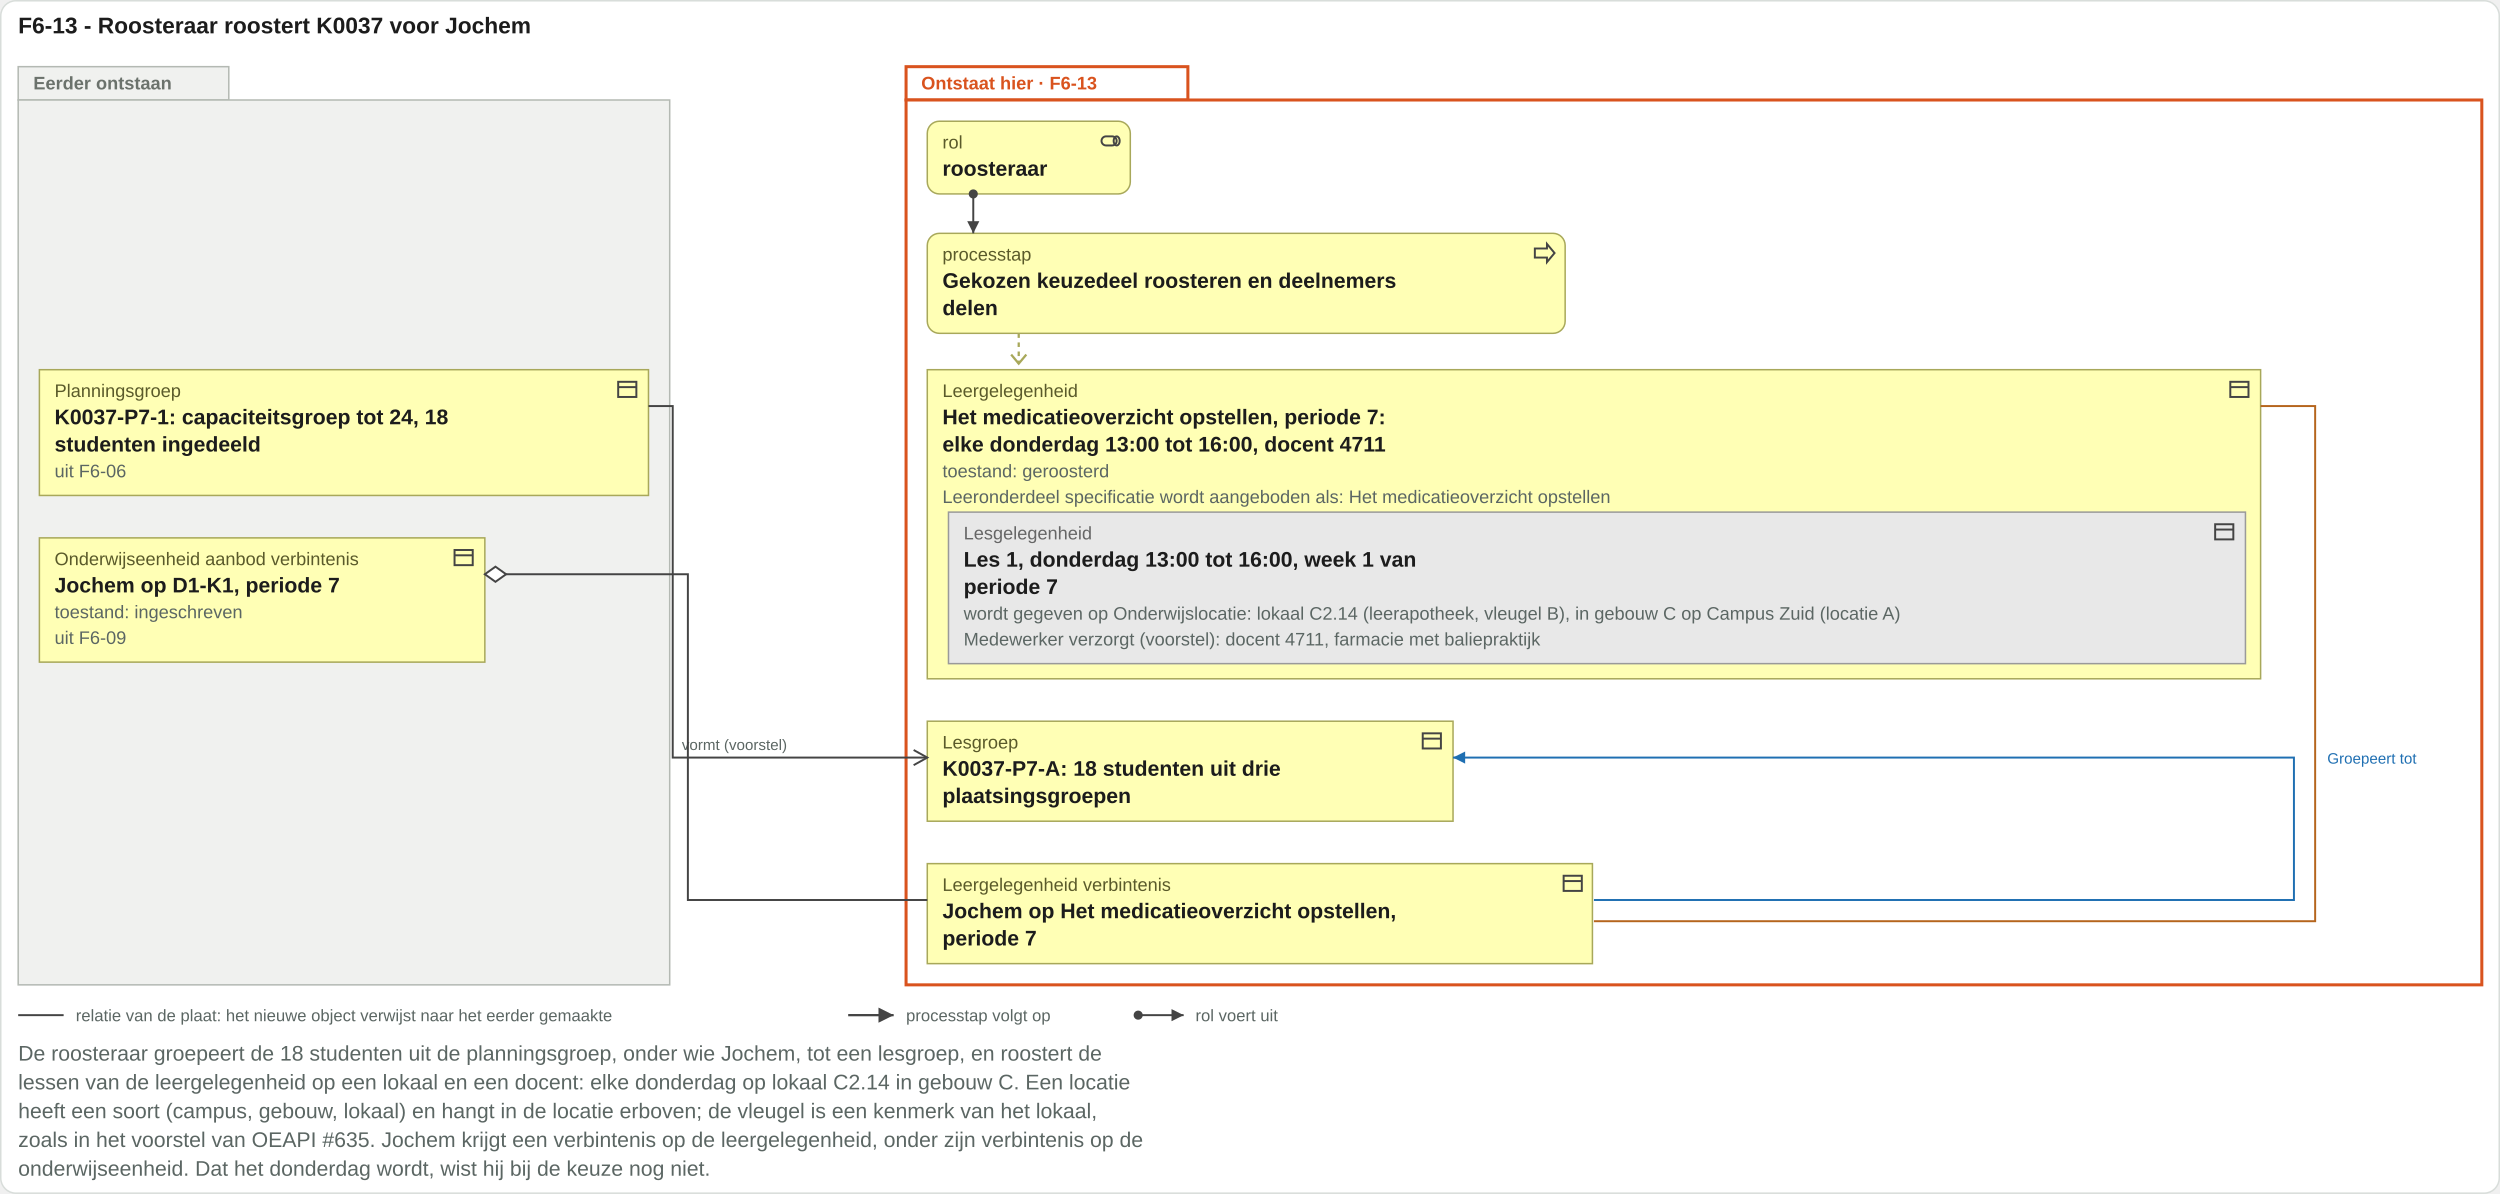
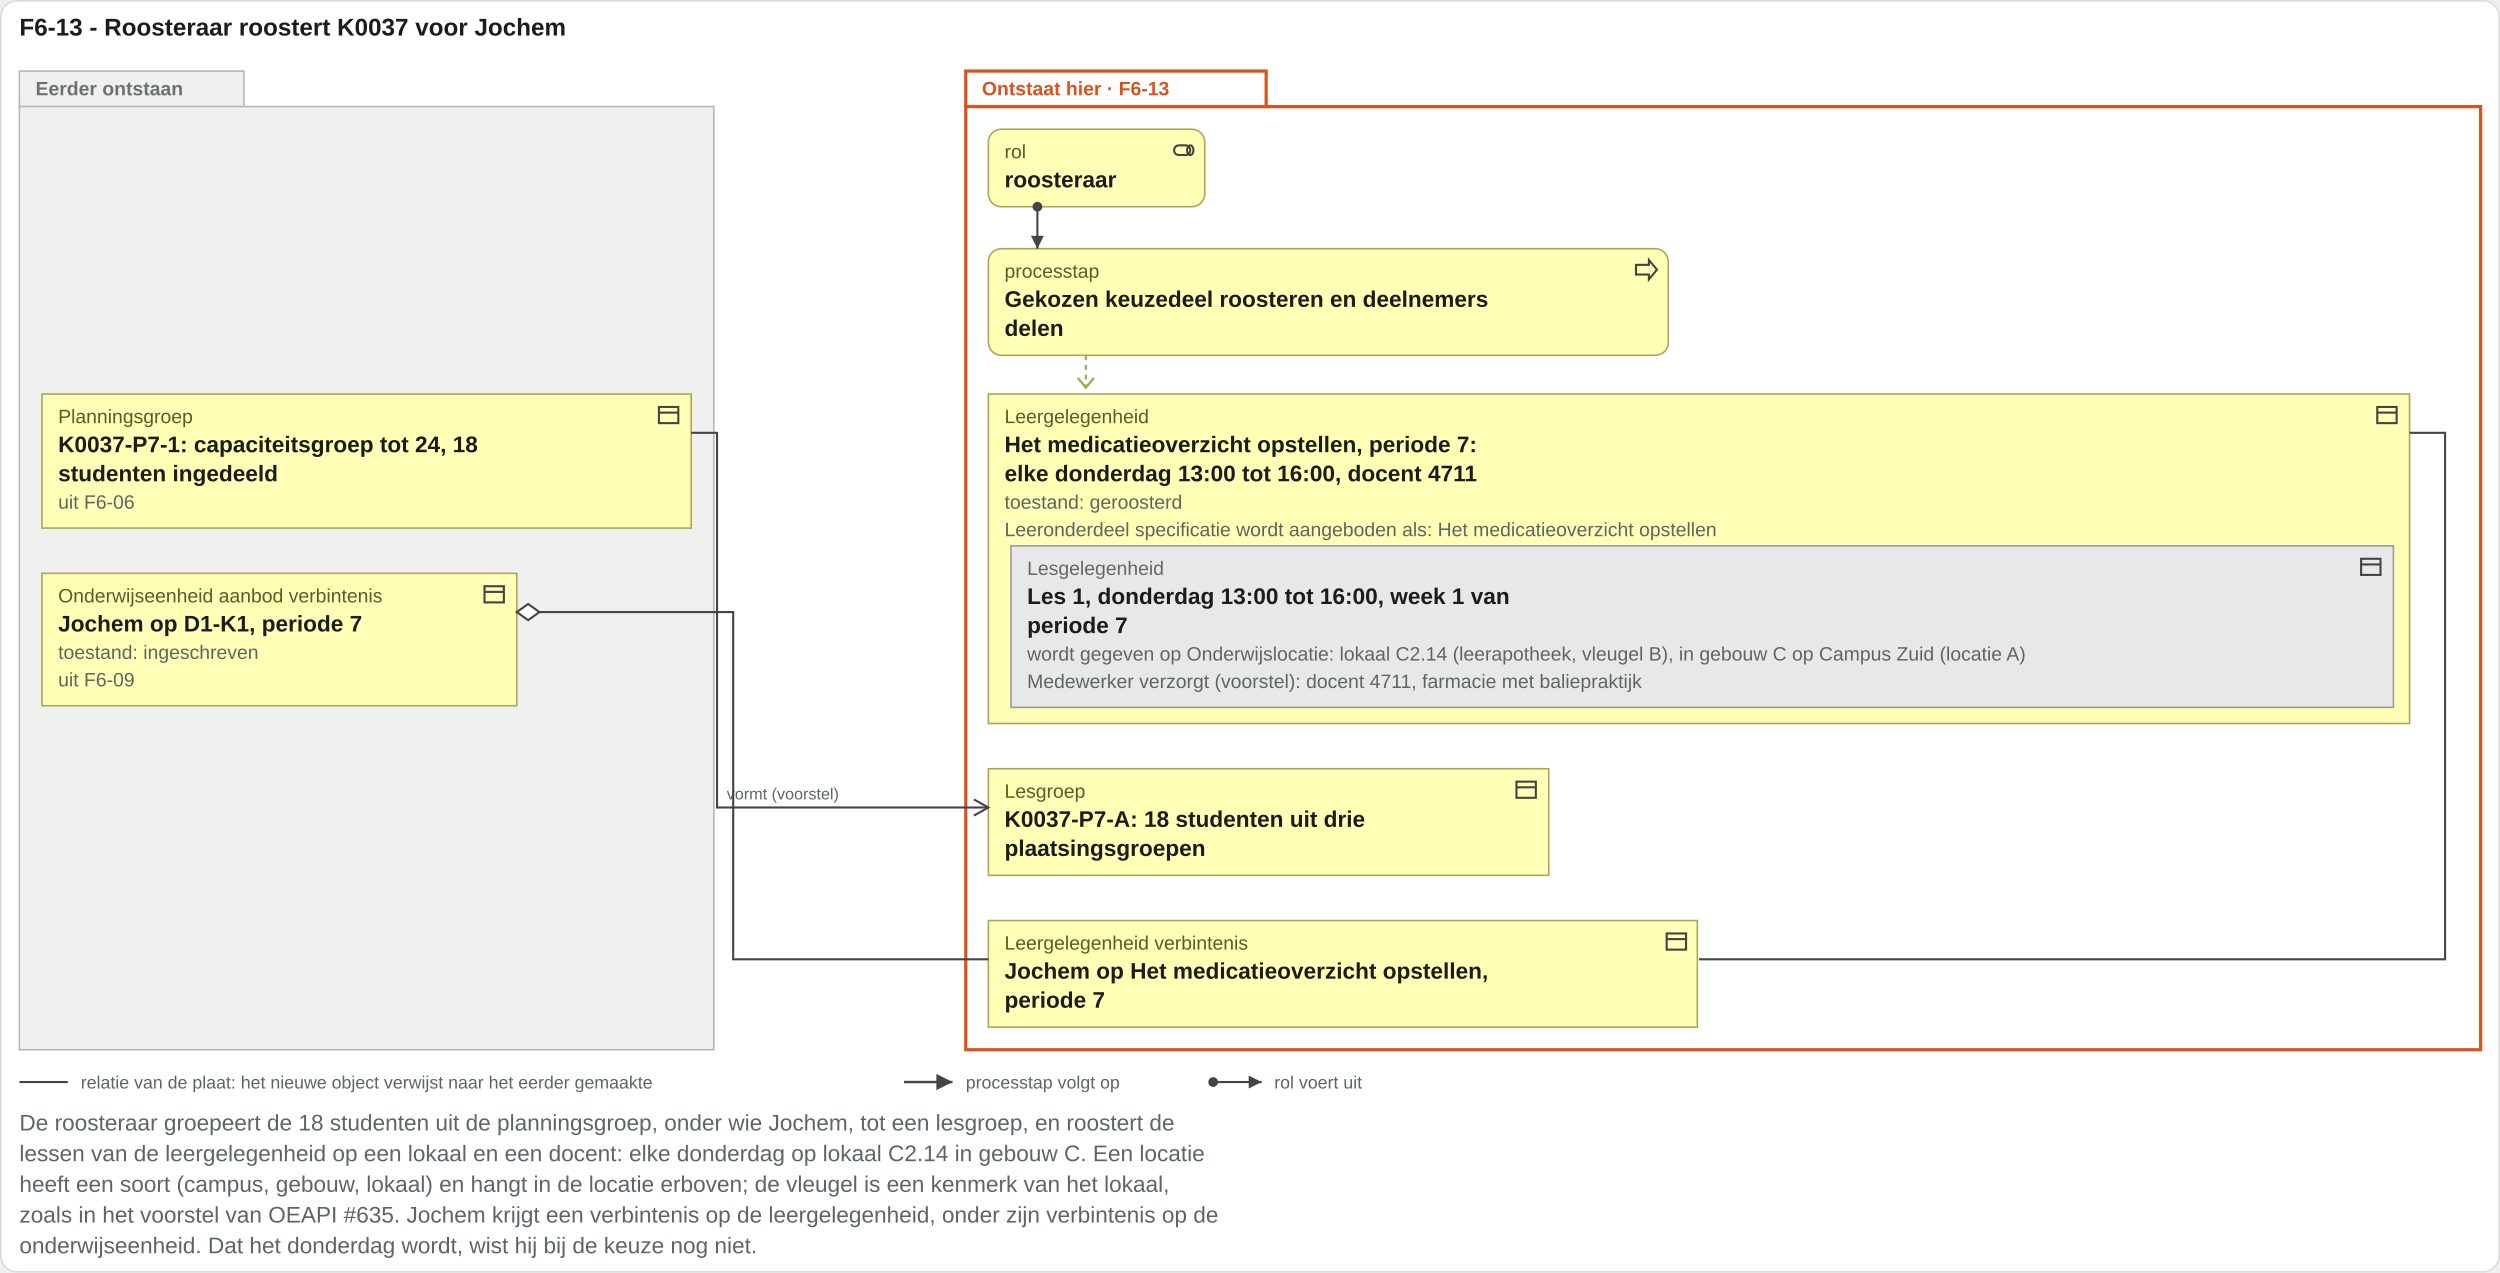
- <svg xmlns="http://www.w3.org/2000/svg" viewBox="0 0 1650 788" width="1650" height="788">
-   <rect x="0.5" y="0.5" width="1649" height="787" rx="10" fill="#ffffff" stroke="#d8ddda" />
+ <svg xmlns="http://www.w3.org/2000/svg" viewBox="0 0 1548 788" width="1548" height="788">
+   <rect x="0.5" y="0.5" width="1547" height="787" rx="10" fill="#ffffff" stroke="#d8ddda" />
  <text x="12" y="22" font-family="Arial, Helvetica, sans-serif" font-size="15" font-weight="bold" fill="#1c1c1c" text-anchor="start">F6-13 - Roosteraar roostert K0037 voor Jochem</text>
  <rect x="12" y="44" width="139" height="22" fill="#f0f1ef" stroke="#b4b9b3" />
  <rect class="vlak-eerder" x="12" y="66" width="430" height="584" fill="#f0f1ef" stroke="#b4b9b3" />
  <text x="22" y="59" font-family="Arial, Helvetica, sans-serif" font-size="12" font-weight="bold" fill="#6b726c" text-anchor="start">Eerder ontstaan</text>
  <rect x="598" y="44" width="186" height="22" fill="#ffffff" stroke="#d9531e" stroke-width="2" />
-   <rect class="vlak-hier" x="598" y="66" width="1040" height="584" fill="#ffffff" stroke="#d9531e" stroke-width="2" />
+   <rect class="vlak-hier" x="598" y="66" width="938" height="584" fill="#ffffff" stroke="#d9531e" stroke-width="2" />
  <text x="608" y="59" font-family="Arial, Helvetica, sans-serif" font-size="12" font-weight="bold" fill="#d9531e" text-anchor="start">Ontstaat hier · F6-13</text>
  <rect x="612" y="80" width="134" height="48" rx="8" fill="#ffffb5" stroke="#a8a85a" />
  <g transform="translate(725,85)" fill="none" stroke="#444" stroke-width="1.3">
    <rect x="2" y="5" width="10" height="6" rx="3" />
    <ellipse cx="12" cy="8" rx="2" ry="3" />
  </g>
  <text x="622" y="98" font-family="Arial, Helvetica, sans-serif" font-size="12" fill="#5a5a2a" text-anchor="start">rol</text>
  <text x="622" y="116" font-family="Arial, Helvetica, sans-serif" font-size="14" font-weight="bold" fill="#1c1c1c" text-anchor="start">roosteraar</text>
  <rect x="612" y="154" width="421" height="66" rx="8" fill="#ffffb5" stroke="#a8a85a" />
  <g transform="translate(1011,159)" fill="none" stroke="#444" stroke-width="1.3">
    <path d="M2 5h8V2l5 6-5 6v-3H2z" />
  </g>
  <text x="622" y="172" font-family="Arial, Helvetica, sans-serif" font-size="12" fill="#5a5a2a" text-anchor="start">processtap</text>
  <text x="622" y="190" font-family="Arial, Helvetica, sans-serif" font-size="14" font-weight="bold" fill="#1c1c1c" text-anchor="start">Gekozen keuzedeel roosteren en deelnemers</text>
  <text x="622" y="208" font-family="Arial, Helvetica, sans-serif" font-size="14" font-weight="bold" fill="#1c1c1c" text-anchor="start">delen</text>
  <path class="toewijzing" d="M642.36 128V154" stroke="#444" stroke-width="1.3" fill="none" />
  <circle cx="642.36" cy="128" r="3" fill="#444" />
  <path d="M642.36 154l-4 -8h8z" fill="#444" />
  <path d="M672.36 220 V240" stroke="#a8a85a" stroke-width="1.5" stroke-dasharray="3 3" />
  <path d="M667.36 234 l5 6 5 -6" fill="none" stroke="#a8a85a" stroke-width="1.5" />
  <rect x="26" y="244" width="402" height="83" rx="0" fill="#ffffb5" stroke="#a8a85a" />
  <g transform="translate(406,249)" fill="none" stroke="#444" stroke-width="1.3">
    <rect x="2" y="3" width="12" height="10" />
    <path d="M2 6.5h12" />
  </g>
  <text x="36" y="262" font-family="Arial, Helvetica, sans-serif" font-size="12" fill="#5a5a2a" text-anchor="start">Planningsgroep</text>
  <text x="36" y="280" font-family="Arial, Helvetica, sans-serif" font-size="14" font-weight="bold" fill="#1c1c1c" text-anchor="start">K0037-P7-1: capaciteitsgroep tot 24, 18</text>
  <text x="36" y="298" font-family="Arial, Helvetica, sans-serif" font-size="14" font-weight="bold" fill="#1c1c1c" text-anchor="start">studenten ingedeeld</text>
  <text x="36" y="315" font-family="Arial, Helvetica, sans-serif" font-size="12" fill="#5b6663" text-anchor="start">uit F6-06</text>
  <rect x="26" y="355" width="294" height="82" rx="0" fill="#ffffb5" stroke="#a8a85a" />
  <g transform="translate(298,360)" fill="none" stroke="#444" stroke-width="1.3">
    <rect x="2" y="3" width="12" height="10" />
    <path d="M2 6.5h12" />
  </g>
  <text x="36" y="373" font-family="Arial, Helvetica, sans-serif" font-size="12" fill="#5a5a2a" text-anchor="start">Onderwijseenheid aanbod verbintenis</text>
  <text x="36" y="391" font-family="Arial, Helvetica, sans-serif" font-size="14" font-weight="bold" fill="#1c1c1c" text-anchor="start">Jochem op D1-K1, periode 7</text>
  <text x="36" y="408" font-family="Arial, Helvetica, sans-serif" font-size="12" fill="#5b6663" text-anchor="start">toestand: ingeschreven</text>
  <text x="36" y="425" font-family="Arial, Helvetica, sans-serif" font-size="12" fill="#5b6663" text-anchor="start">uit F6-09</text>
  <rect x="612" y="244" width="880" height="204" rx="0" fill="#ffffb5" stroke="#a8a85a" />
  <g transform="translate(1470,249)" fill="none" stroke="#444" stroke-width="1.3">
    <rect x="2" y="3" width="12" height="10" />
    <path d="M2 6.5h12" />
  </g>
  <text x="622" y="262" font-family="Arial, Helvetica, sans-serif" font-size="12" fill="#5a5a2a" text-anchor="start">Leergelegenheid</text>
  <rect x="626" y="338" width="856" height="100" rx="0" fill="#e8e8e8" stroke="#9a9a9a" />
  <g transform="translate(1460,343)" fill="none" stroke="#444" stroke-width="1.3">
    <rect x="2" y="3" width="12" height="10" />
    <path d="M2 6.5h12" />
  </g>
  <text x="636" y="356" font-family="Arial, Helvetica, sans-serif" font-size="12" fill="#666666" text-anchor="start">Lesgelegenheid</text>
  <text x="636" y="374" font-family="Arial, Helvetica, sans-serif" font-size="14" font-weight="bold" fill="#1c1c1c" text-anchor="start">Les 1, donderdag 13:00 tot 16:00, week 1 van</text>
  <text x="636" y="392" font-family="Arial, Helvetica, sans-serif" font-size="14" font-weight="bold" fill="#1c1c1c" text-anchor="start">periode 7</text>
  <text x="636" y="409" font-family="Arial, Helvetica, sans-serif" font-size="12" fill="#5b6663" text-anchor="start">wordt gegeven op Onderwijslocatie: lokaal C2.14 (leerapotheek, vleugel B), in gebouw C op Campus Zuid (locatie A)</text>
  <text x="636" y="426" font-family="Arial, Helvetica, sans-serif" font-size="12" fill="#5b6663" text-anchor="start">Medewerker verzorgt (voorstel): docent 4711, farmacie met baliepraktijk</text>
  <text x="622" y="280" font-family="Arial, Helvetica, sans-serif" font-size="14" font-weight="bold" fill="#1c1c1c" text-anchor="start">Het medicatieoverzicht opstellen, periode 7:</text>
  <text x="622" y="298" font-family="Arial, Helvetica, sans-serif" font-size="14" font-weight="bold" fill="#1c1c1c" text-anchor="start">elke donderdag 13:00 tot 16:00, docent 4711</text>
  <text x="622" y="315" font-family="Arial, Helvetica, sans-serif" font-size="12" fill="#5b6663" text-anchor="start">toestand: geroosterd</text>
  <text x="622" y="332" font-family="Arial, Helvetica, sans-serif" font-size="12" fill="#5b6663" text-anchor="start">Leeronderdeel specificatie wordt aangeboden als: Het medicatieoverzicht opstellen</text>
  <rect x="612" y="476" width="347" height="66" rx="0" fill="#ffffb5" stroke="#a8a85a" />
  <g transform="translate(937,481)" fill="none" stroke="#444" stroke-width="1.3">
    <rect x="2" y="3" width="12" height="10" />
    <path d="M2 6.5h12" />
  </g>
  <text x="622" y="494" font-family="Arial, Helvetica, sans-serif" font-size="12" fill="#5a5a2a" text-anchor="start">Lesgroep</text>
  <text x="622" y="512" font-family="Arial, Helvetica, sans-serif" font-size="14" font-weight="bold" fill="#1c1c1c" text-anchor="start">K0037-P7-A: 18 studenten uit drie</text>
  <text x="622" y="530" font-family="Arial, Helvetica, sans-serif" font-size="14" font-weight="bold" fill="#1c1c1c" text-anchor="start">plaatsingsgroepen</text>
  <rect x="612" y="570" width="439" height="66" rx="0" fill="#ffffb5" stroke="#a8a85a" />
  <g transform="translate(1030,575)" fill="none" stroke="#444" stroke-width="1.3">
    <rect x="2" y="3" width="12" height="10" />
    <path d="M2 6.5h12" />
  </g>
  <text x="622" y="588" font-family="Arial, Helvetica, sans-serif" font-size="12" fill="#5a5a2a" text-anchor="start">Leergelegenheid verbintenis</text>
  <text x="622" y="606" font-family="Arial, Helvetica, sans-serif" font-size="14" font-weight="bold" fill="#1c1c1c" text-anchor="start">Jochem op Het medicatieoverzicht opstellen,</text>
  <text x="622" y="624" font-family="Arial, Helvetica, sans-serif" font-size="14" font-weight="bold" fill="#1c1c1c" text-anchor="start">periode 7</text>
-   <path d="M1052 594H1514V500H959" stroke="#1f6fb2" stroke-width="1.3" fill="none" />
-   <path d="M959 500l8 -4v8z" fill="#1f6fb2" />
-   <text x="1536" y="504" font-family="Arial, Helvetica, sans-serif" font-size="10" fill="#1f6fb2" text-anchor="start">Groepeert tot</text>
-   <path d="M1052 608H1528V268H1492" stroke="#b5651d" stroke-width="1.3" fill="none" />
+   <path d="M1052 594H1514V268H1492" stroke="#444" stroke-width="1.3" fill="none" />
  <path class="herkomstlijn" d="M428 268H444V500H612" stroke="#444" stroke-width="1.3" fill="none" />
  <path d="M603 495L612 500L603 505" fill="none" stroke="#444" stroke-width="1.3" />
  <text x="450" y="495" font-family="Arial, Helvetica, sans-serif" font-size="10" fill="#5b6663" text-anchor="start">vormt (voorstel)</text>
  <path class="herkomstlijn" d="M320 379H454V594H612" stroke="#444" stroke-width="1.3" fill="none" />
  <path d="M320 379l7 -5l7 5l-7 5z" fill="#ffffff" stroke="#444" stroke-width="1.3" />
  <path d="M12 670H42" stroke="#444" stroke-width="1.3" />
  <text x="50" y="674" font-family="Arial, Helvetica, sans-serif" font-size="11" fill="#5b6663" text-anchor="start">relatie van de plaat: het nieuwe object verwijst naar het eerder gemaakte</text>
  <path d="M559.8 670H589.8" stroke="#444" stroke-width="1.5" />
  <path d="M589.8 670l-10 -5v10z" fill="#444" />
  <text x="598" y="674" font-family="Arial, Helvetica, sans-serif" font-size="11" fill="#5b6663" text-anchor="start">processtap volgt op</text>
  <circle cx="751.2" cy="670" r="3" fill="#444" />
  <path d="M751.2 670H781.2" stroke="#444" stroke-width="1.3" />
  <path d="M781.2 670l-8 -4v8z" fill="#444" />
  <text x="789" y="674" font-family="Arial, Helvetica, sans-serif" font-size="11" fill="#5b6663" text-anchor="start">rol voert uit</text>
  <text x="12" y="700" font-family="Arial, Helvetica, sans-serif" font-size="14" fill="#5b6663" text-anchor="start">De roosteraar groepeert de 18 studenten uit de planningsgroep, onder wie Jochem, tot een lesgroep, en roostert de</text>
  <text x="12" y="719" font-family="Arial, Helvetica, sans-serif" font-size="14" fill="#5b6663" text-anchor="start">lessen van de leergelegenheid op een lokaal en een docent: elke donderdag op lokaal C2.14 in gebouw C. Een locatie</text>
  <text x="12" y="738" font-family="Arial, Helvetica, sans-serif" font-size="14" fill="#5b6663" text-anchor="start">heeft een soort (campus, gebouw, lokaal) en hangt in de locatie erboven; de vleugel is een kenmerk van het lokaal,</text>
  <text x="12" y="757" font-family="Arial, Helvetica, sans-serif" font-size="14" fill="#5b6663" text-anchor="start">zoals in het voorstel van OEAPI #635. Jochem krijgt een verbintenis op de leergelegenheid, onder zijn verbintenis op de</text>
  <text x="12" y="776" font-family="Arial, Helvetica, sans-serif" font-size="14" fill="#5b6663" text-anchor="start">onderwijseenheid. Dat het donderdag wordt, wist hij bij de keuze nog niet.</text>
</svg>
